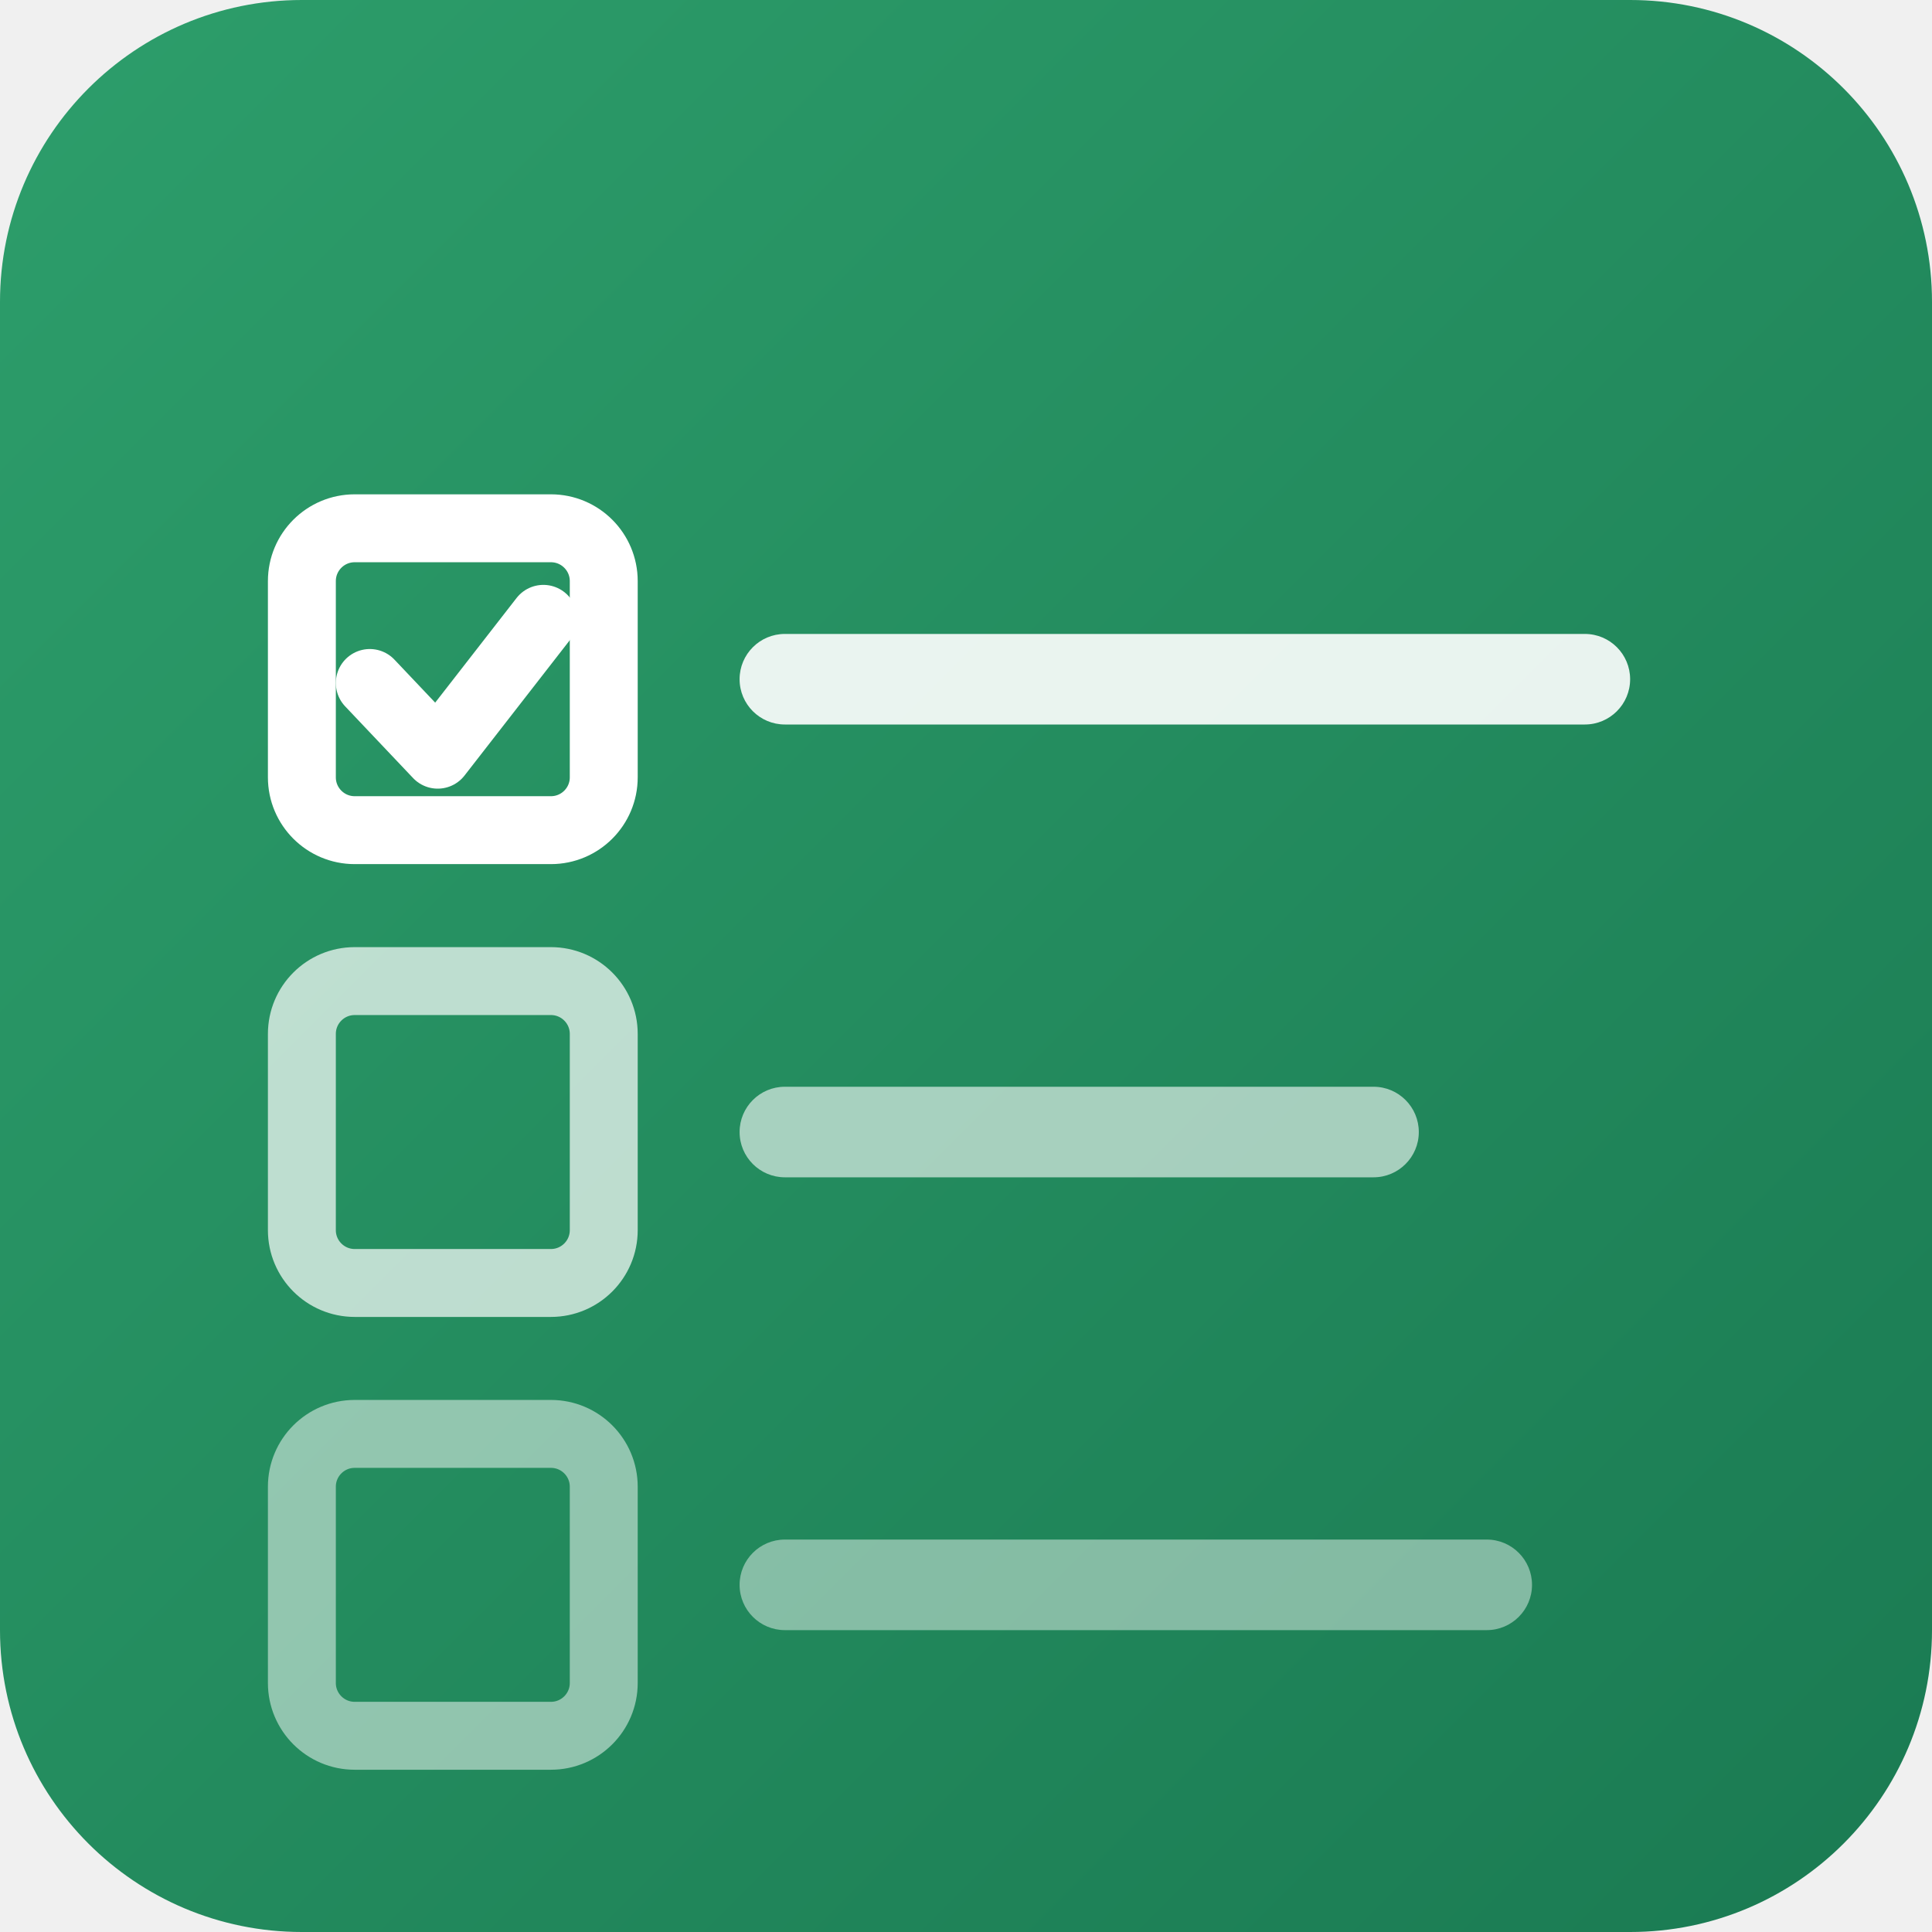
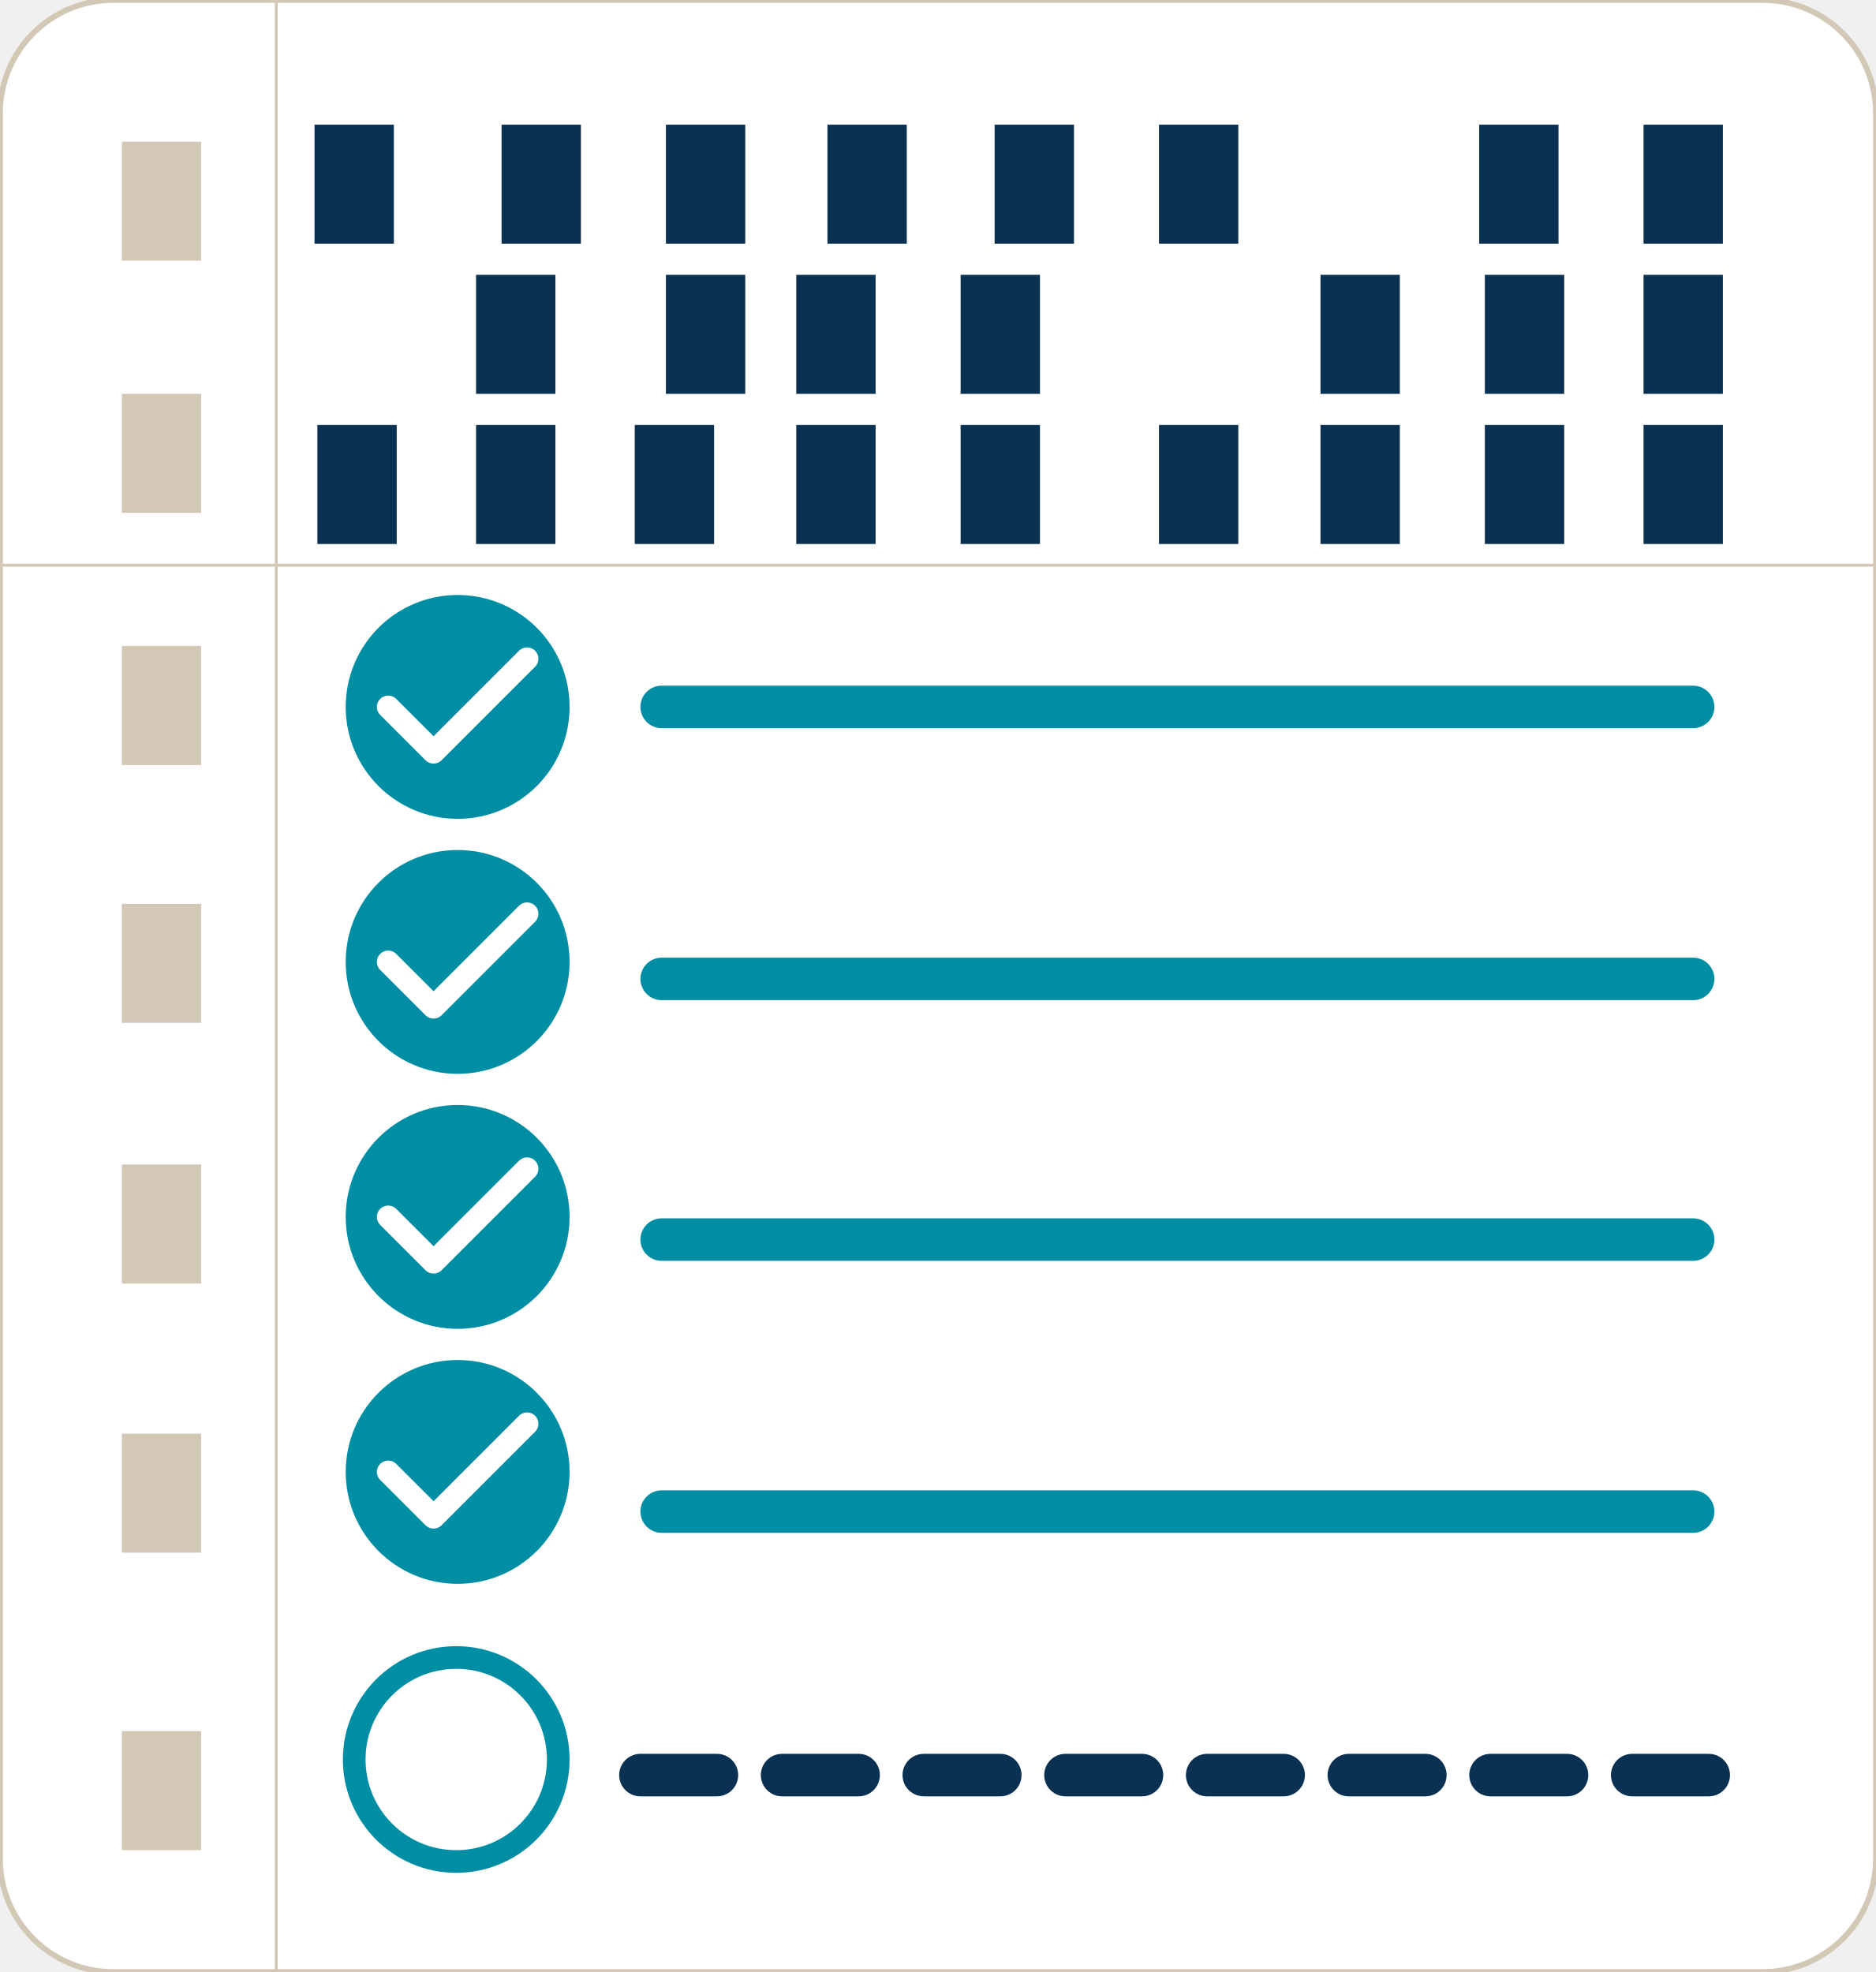
- <svg xmlns="http://www.w3.org/2000/svg" viewBox="0 0 512 512" width="512" height="512">
-   <defs>
-     <linearGradient id="bg" x1="0%" y1="0%" x2="100%" y2="100%">
-       <stop offset="0%" style="stop-color:#2d9e6b" />
-       <stop offset="100%" style="stop-color:#1a7a52" />
-     </linearGradient>
-   </defs>
-   <rect width="512" height="512" rx="80" ry="80" fill="url(#bg)" />
-   <rect x="80" y="140" width="80" height="80" rx="14" ry="14" fill="none" stroke="white" stroke-width="18" />
-   <polyline points="98,181 116,200 144,164" fill="none" stroke="white" stroke-width="18" stroke-linecap="round" stroke-linejoin="round" />
-   <rect x="196" y="168" width="236" height="24" rx="12" fill="white" opacity="0.9" />
-   <rect x="80" y="260" width="80" height="80" rx="14" ry="14" fill="none" stroke="white" stroke-width="18" opacity="0.7" />
-   <rect x="196" y="288" width="180" height="24" rx="12" fill="white" opacity="0.6" />
-   <rect x="80" y="380" width="80" height="80" rx="14" ry="14" fill="none" stroke="white" stroke-width="18" opacity="0.5" />
-   <rect x="196" y="408" width="210" height="24" rx="12" fill="white" opacity="0.45" />
+ <svg xmlns="http://www.w3.org/2000/svg" width="662" height="696" viewBox="180 152 662 696" fill="none">
+   <rect x="180" y="152" width="662" height="696" rx="40" fill="white" stroke="#D3C7B6" stroke-width="2" />
+   <rect x="291" y="196" width="28" height="42" fill="#0A3052" />
+   <rect x="357" y="196" width="28" height="42" fill="#0A3052" />
+   <rect x="415" y="196" width="28" height="42" fill="#0A3052" />
+   <rect x="472" y="196" width="28" height="42" fill="#0A3052" />
+   <rect x="531" y="196" width="28" height="42" fill="#0A3052" />
+   <rect x="589" y="196" width="28" height="42" fill="#0A3052" />
+   <rect x="702" y="196" width="28" height="42" fill="#0A3052" />
+   <rect x="760" y="196" width="28" height="42" fill="#0A3052" />
+   <rect x="348" y="249" width="28" height="42" fill="#0A3052" />
+   <rect x="415" y="249" width="28" height="42" fill="#0A3052" />
+   <rect x="461" y="249" width="28" height="42" fill="#0A3052" />
+   <rect x="519" y="249" width="28" height="42" fill="#0A3052" />
+   <rect x="646" y="249" width="28" height="42" fill="#0A3052" />
+   <rect x="704" y="249" width="28" height="42" fill="#0A3052" />
+   <rect x="760" y="249" width="28" height="42" fill="#0A3052" />
+   <rect x="292" y="302" width="28" height="42" fill="#0A3052" />
+   <rect x="348" y="302" width="28" height="42" fill="#0A3052" />
+   <rect x="404" y="302" width="28" height="42" fill="#0A3052" />
+   <rect x="461" y="302" width="28" height="42" fill="#0A3052" />
+   <rect x="519" y="302" width="28" height="42" fill="#0A3052" />
+   <rect x="589" y="302" width="28" height="42" fill="#0A3052" />
+   <rect x="646" y="302" width="28" height="42" fill="#0A3052" />
+   <rect x="704" y="302" width="28" height="42" fill="#0A3052" />
+   <rect x="760" y="302" width="28" height="42" fill="#0A3052" />
+   <circle cx="341.5" cy="401.5" r="39.5" fill="#008EA5" />
+   <path d="M317 401.5L333 417.5L366 384.5" stroke="white" stroke-width="8" stroke-linecap="round" stroke-linejoin="round" />
+   <circle cx="341.5" cy="491.5" r="39.5" fill="#008EA5" />
+   <path d="M317 491.5L333 507.5L366 474.5" stroke="white" stroke-width="8" stroke-linecap="round" stroke-linejoin="round" />
+   <circle cx="341.5" cy="581.5" r="39.5" fill="#008EA5" />
+   <path d="M317 581.5L333 597.5L366 564.5" stroke="white" stroke-width="8" stroke-linecap="round" stroke-linejoin="round" />
+   <circle cx="341.5" cy="671.5" r="39.5" fill="#008EA5" />
+   <path d="M317 671.5L333 687.5L366 654.5" stroke="white" stroke-width="8" stroke-linecap="round" stroke-linejoin="round" />
+   <rect x="406" y="394" width="379" height="15" rx="7.5" fill="#008EA5" />
+   <rect x="406" y="490" width="379" height="15" rx="7.5" fill="#008EA5" />
+   <rect x="406" y="582" width="379" height="15" rx="7.5" fill="#008EA5" />
+   <rect x="406" y="678" width="379" height="15" rx="7.5" fill="#008EA5" />
+   <circle cx="341" cy="773" r="36" stroke="#008EA5" stroke-width="8" />
+   <line x1="406" y1="778.5" x2="433" y2="778.5" stroke="#0A3052" stroke-width="15" stroke-linecap="round" />
+   <line x1="456" y1="778.5" x2="483" y2="778.5" stroke="#0A3052" stroke-width="15" stroke-linecap="round" />
+   <line x1="506" y1="778.5" x2="533" y2="778.5" stroke="#0A3052" stroke-width="15" stroke-linecap="round" />
+   <line x1="556" y1="778.5" x2="583" y2="778.5" stroke="#0A3052" stroke-width="15" stroke-linecap="round" />
+   <line x1="606" y1="778.5" x2="633" y2="778.5" stroke="#0A3052" stroke-width="15" stroke-linecap="round" />
+   <line x1="656" y1="778.5" x2="683" y2="778.5" stroke="#0A3052" stroke-width="15" stroke-linecap="round" />
+   <line x1="706" y1="778.5" x2="733" y2="778.5" stroke="#0A3052" stroke-width="15" stroke-linecap="round" />
+   <line x1="756" y1="778.5" x2="783" y2="778.5" stroke="#0A3052" stroke-width="15" stroke-linecap="round" />
+   <rect x="223" y="202" width="28" height="42" fill="#D3C7B6" />
+   <rect x="223" y="291" width="28" height="42" fill="#D3C7B6" />
+   <rect x="223" y="380" width="28" height="42" fill="#D3C7B6" />
+   <rect x="223" y="471" width="28" height="42" fill="#D3C7B6" />
+   <rect x="223" y="563" width="28" height="42" fill="#D3C7B6" />
+   <rect x="223" y="658" width="28" height="42" fill="#D3C7B6" />
+   <rect x="223" y="763" width="28" height="42" fill="#D3C7B6" />
+   <line x1="277.5" y1="152" x2="277.5" y2="848" stroke="#D3C7B6" stroke-width="1" />
+   <line x1="180" y1="351.5" x2="842" y2="351.5" stroke="#D3C7B6" stroke-width="1" />
</svg>
